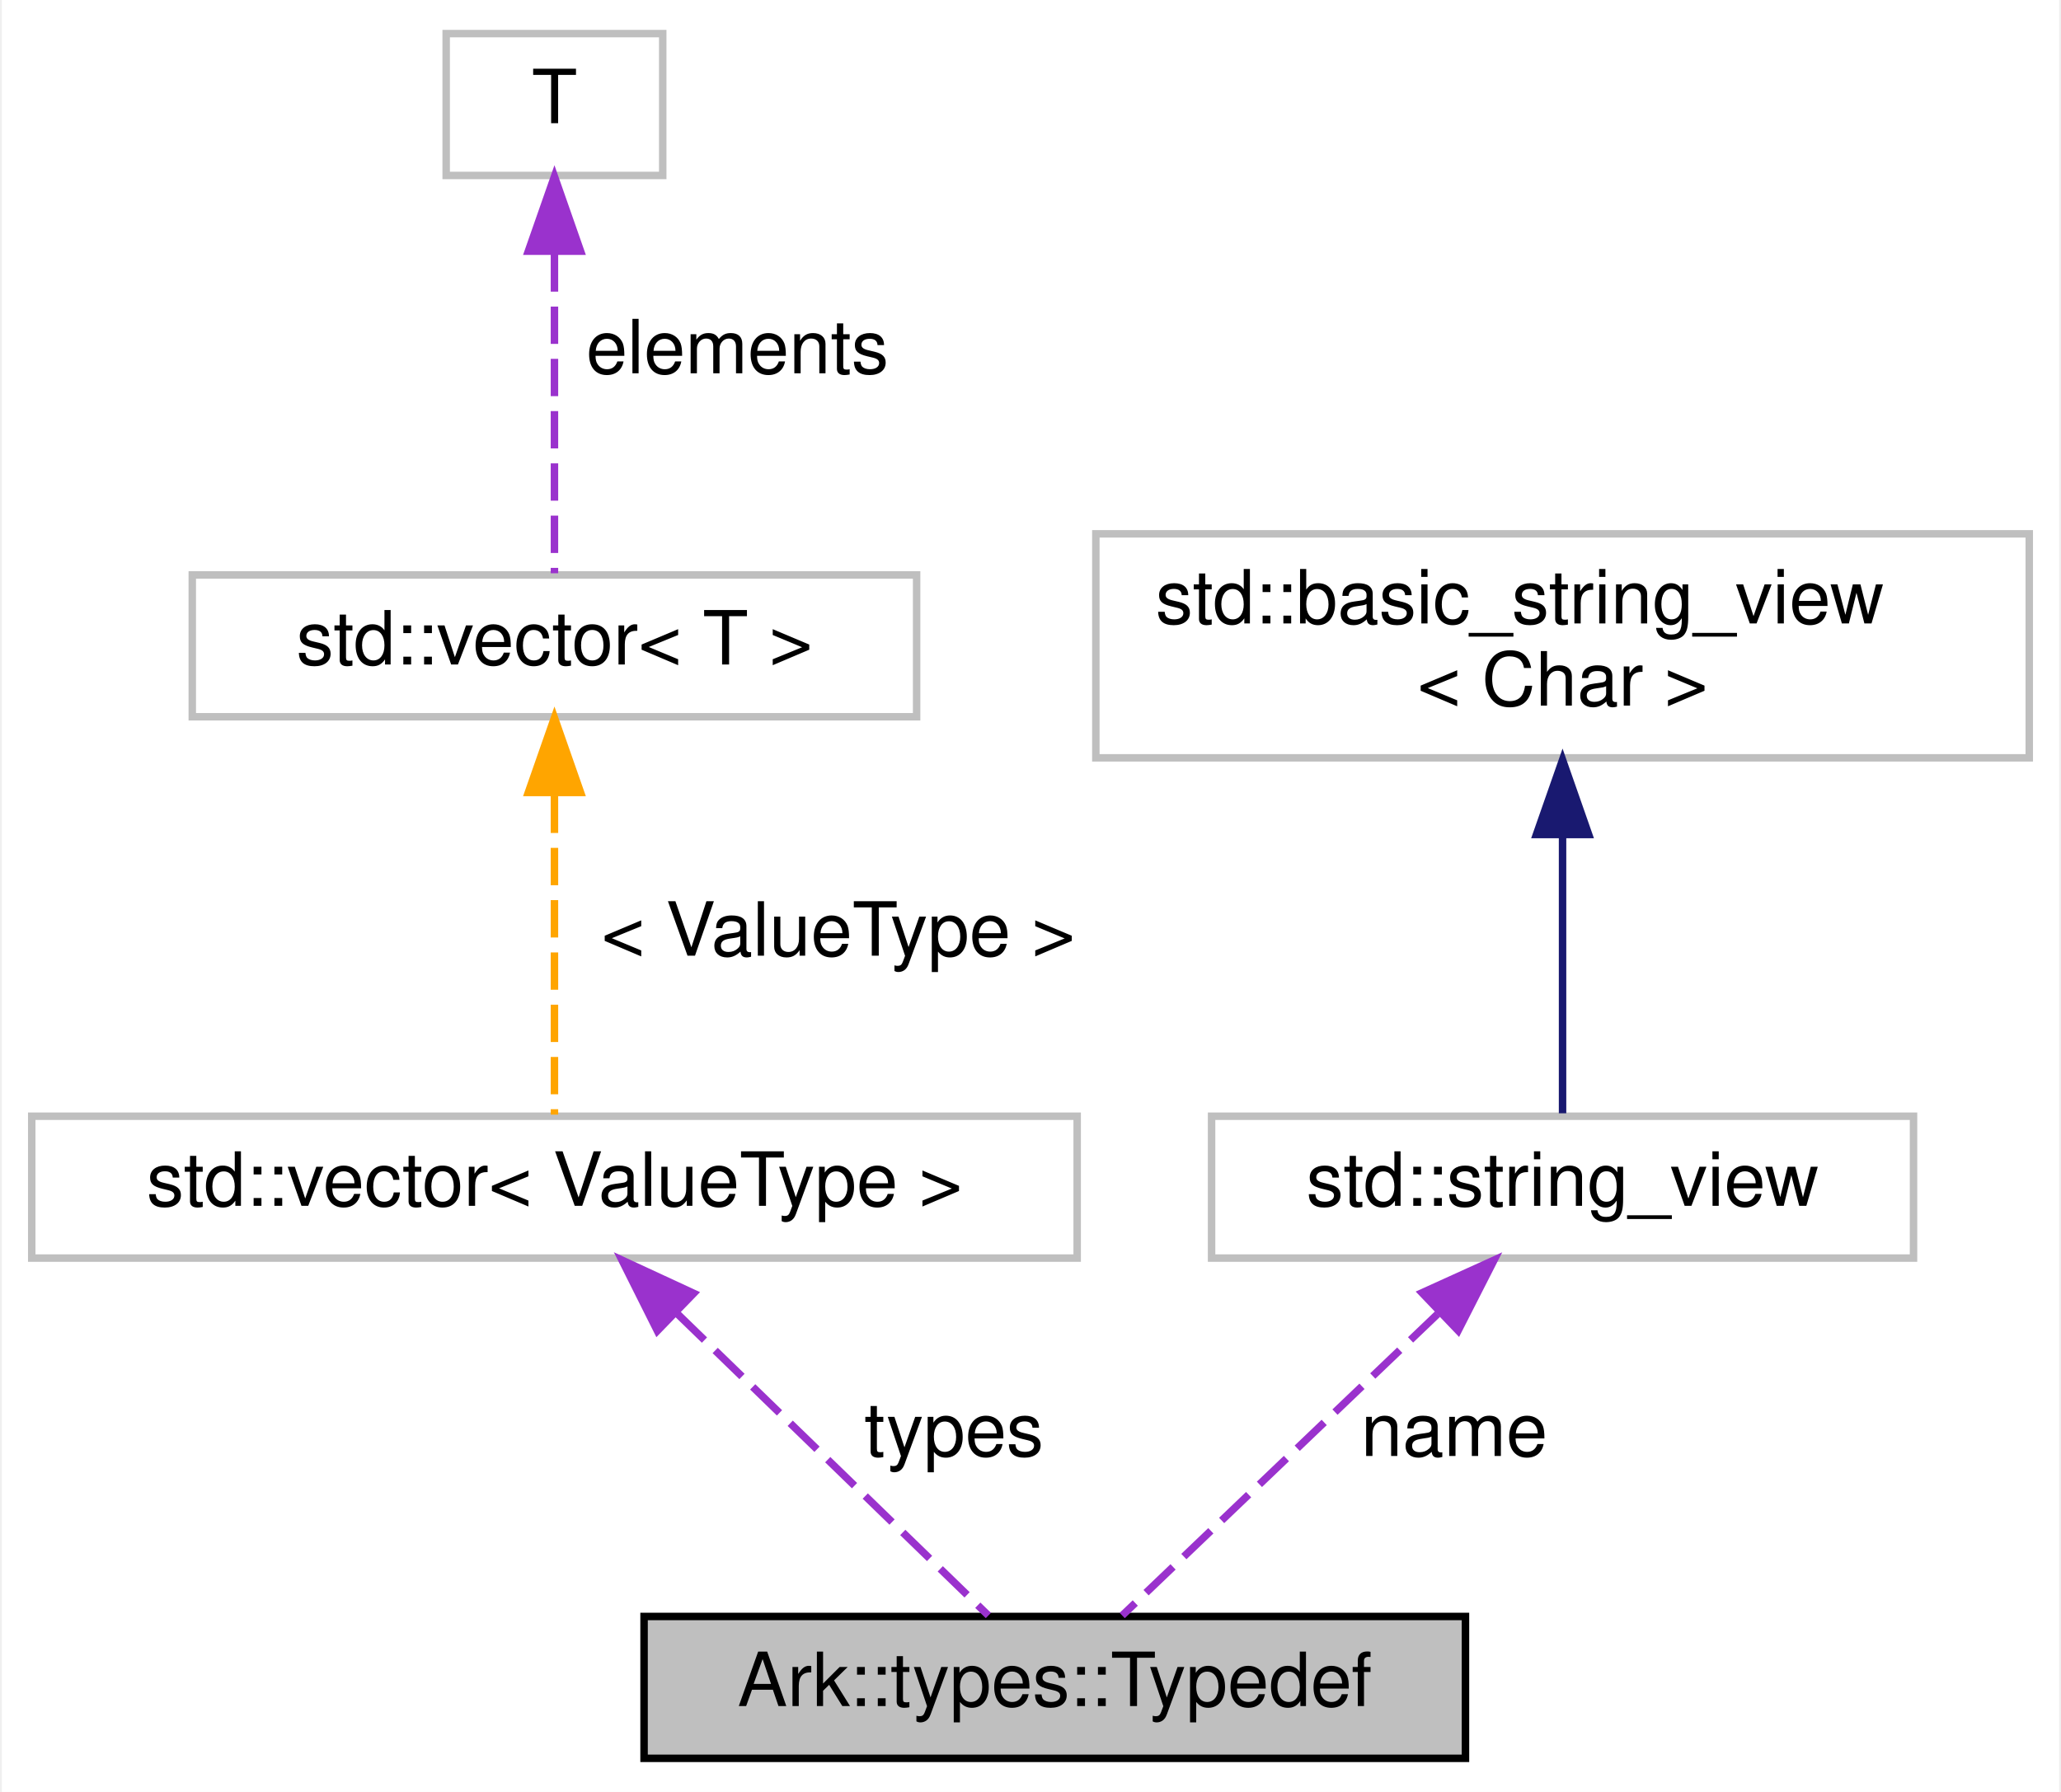
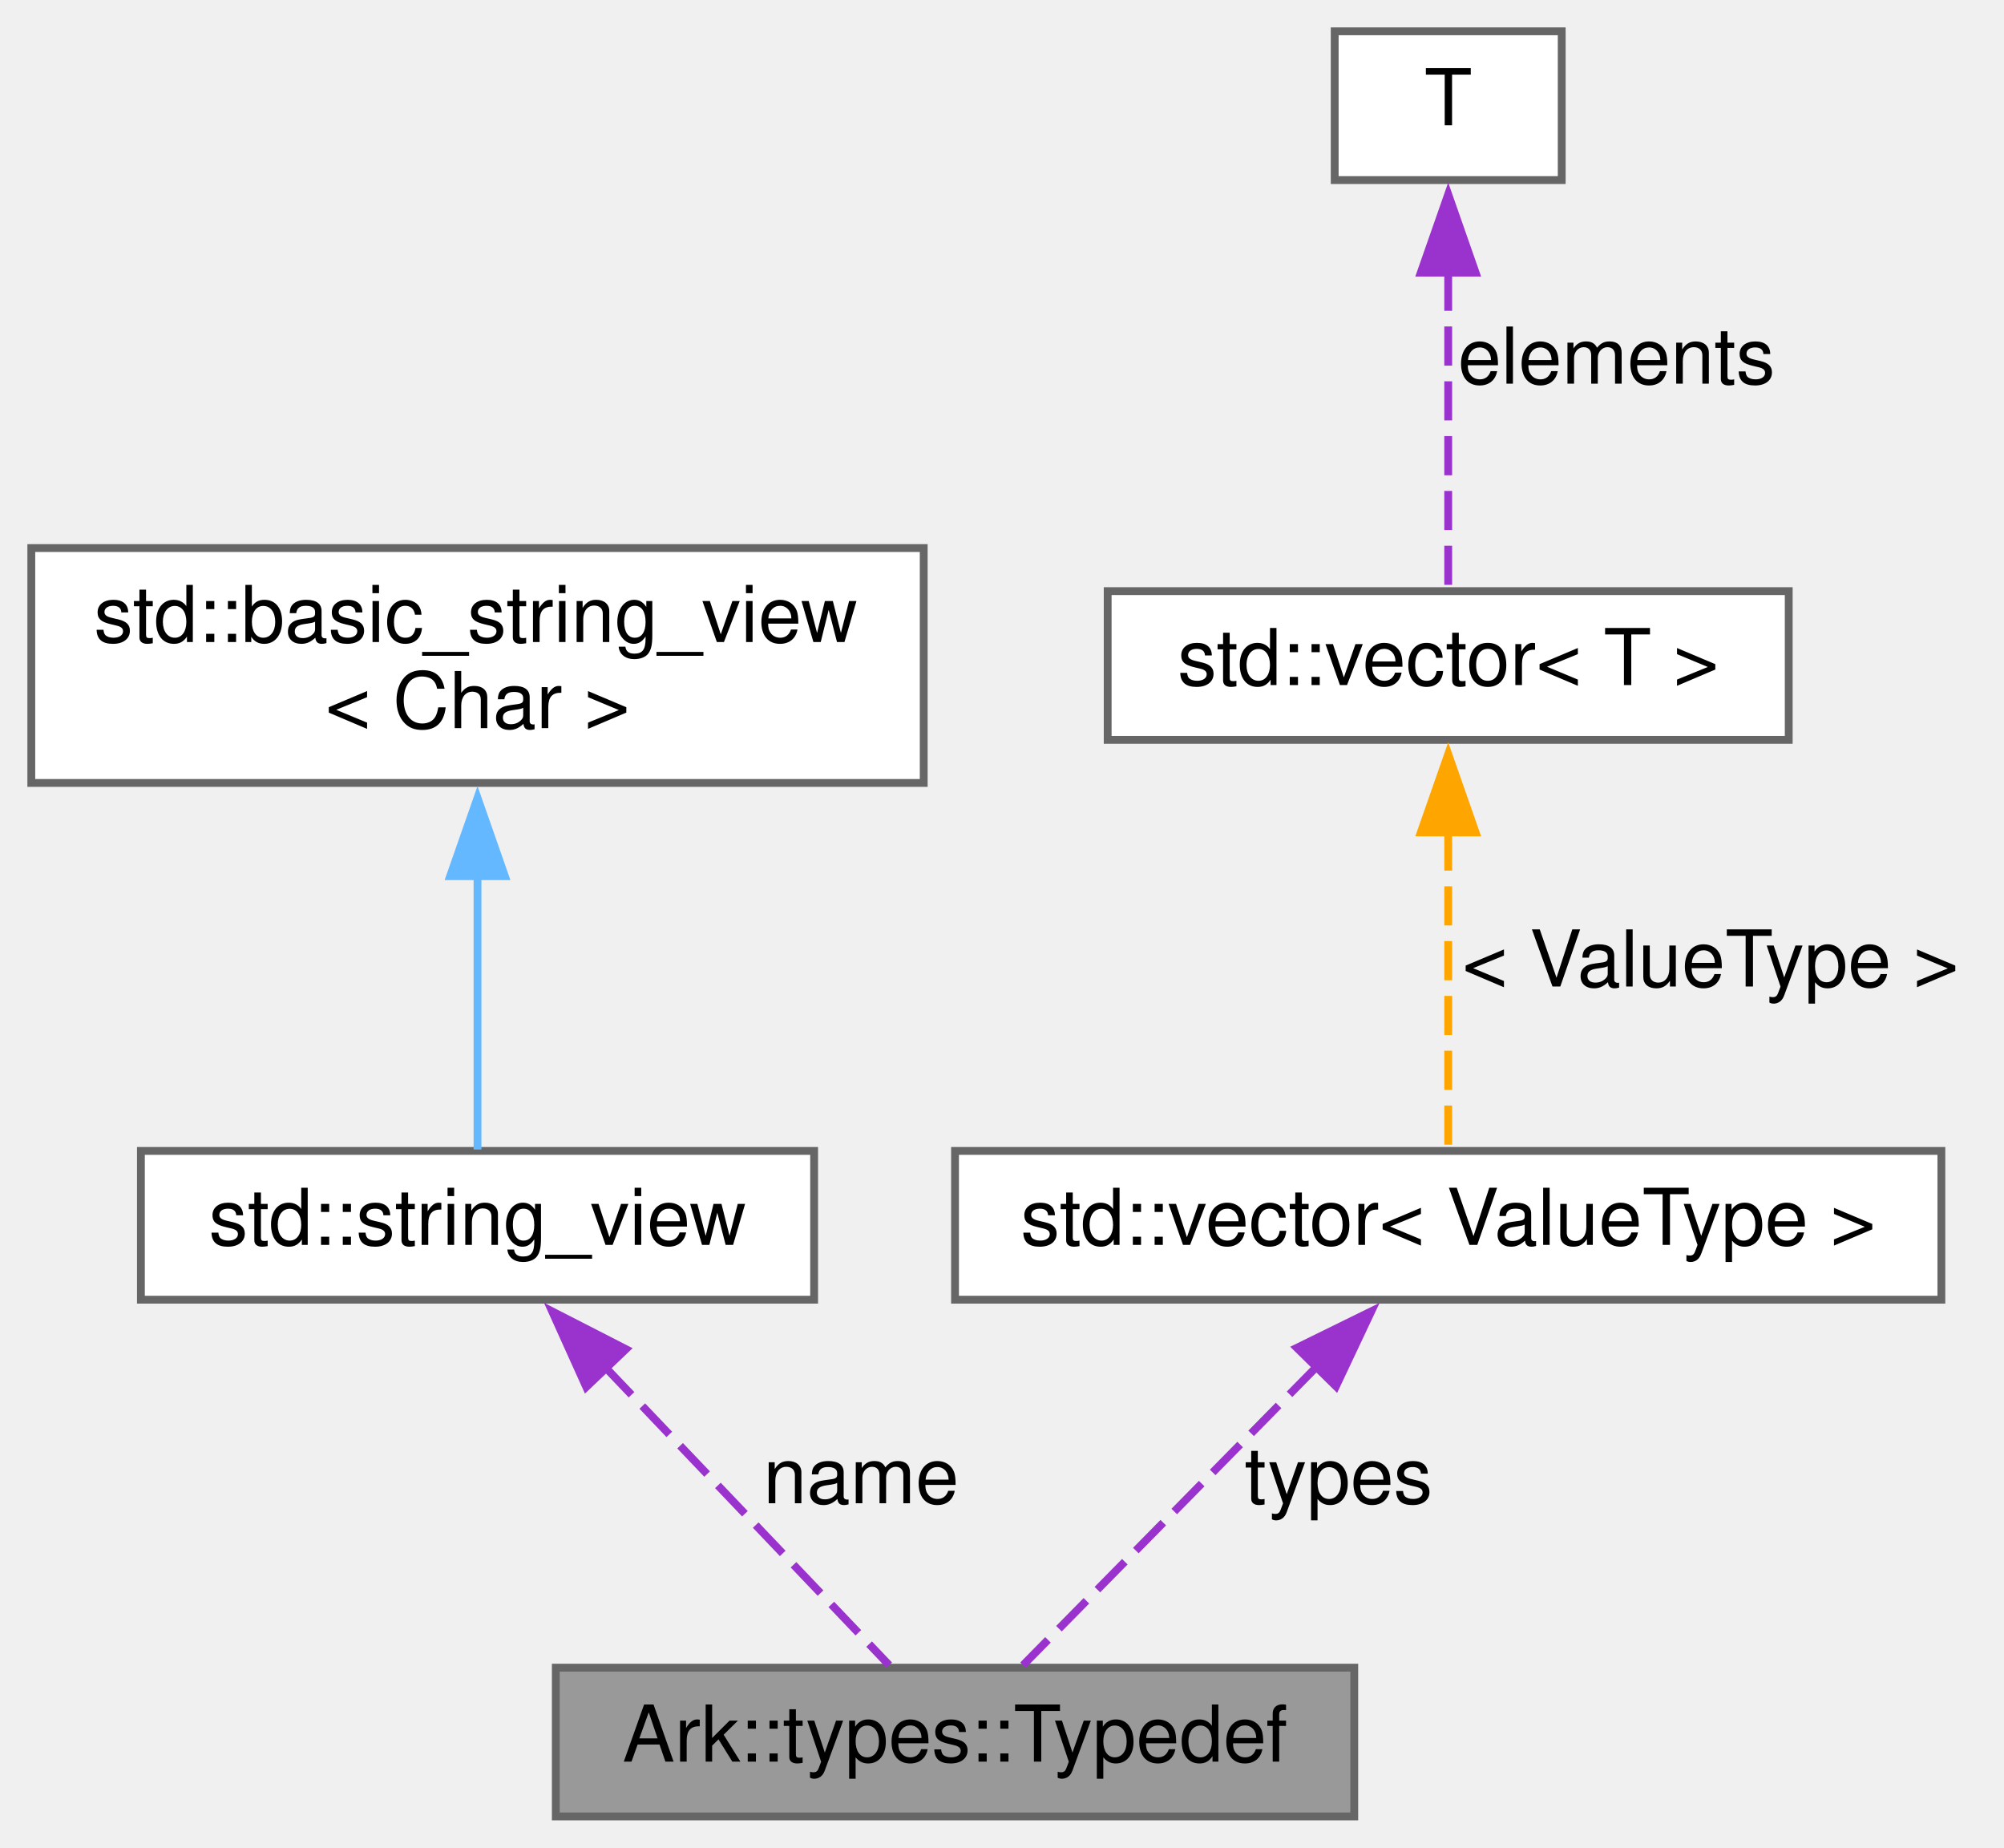
- <svg xmlns="http://www.w3.org/2000/svg" xmlns:xlink="http://www.w3.org/1999/xlink" width="276pt" height="240pt" viewBox="0.00 0.00 275.50 240.00">
-   <g id="graph0" class="graph" transform="scale(1 1) rotate(0) translate(4 236)">
-     <polygon fill="white" stroke="transparent" points="-4,4 -4,-236 271.5,-236 271.5,4 -4,4" />
+ <svg xmlns="http://www.w3.org/2000/svg" xmlns:xlink="http://www.w3.org/1999/xlink" width="256pt" height="236pt" viewBox="0.00 0.00 256.00 236.00">
+   <g id="graph0" class="graph" transform="scale(1 1) rotate(0) translate(4 232)">
    <g id="node1" class="node">
      <g id="a_node1">
        <a xlink:title="A type definition within a contract.">
-           <polygon fill="#bfbfbf" stroke="black" points="82,-0.5 82,-19.5 192,-19.5 192,-0.5 82,-0.5" />
-           <text text-anchor="middle" x="137" y="-7.5" font-family="Helvetica,sans-Serif" font-size="10.00">Ark::types::Typedef</text>
+           <polygon fill="#999999" stroke="#666666" points="169,-19 67,-19 67,0 169,0 169,-19" />
+           <text text-anchor="middle" x="118" y="-7" font-family="Helvetica,sans-Serif" font-size="10.00">Ark::types::Typedef</text>
        </a>
      </g>
    </g>
    <g id="node2" class="node">
      <g id="a_node2">
        <a xlink:title=" ">
-           <polygon fill="white" stroke="#bfbfbf" points="0,-67.5 0,-86.5 140,-86.5 140,-67.5 0,-67.5" />
-           <text text-anchor="middle" x="70" y="-74.5" font-family="Helvetica,sans-Serif" font-size="10.00">std::vector&lt; ValueType &gt;</text>
+           <polygon fill="white" stroke="#666666" points="100,-85 14,-85 14,-66 100,-66 100,-85" />
+           <text text-anchor="middle" x="57" y="-73" font-family="Helvetica,sans-Serif" font-size="10.00">std::string_view</text>
        </a>
      </g>
    </g>
    <g id="edge1" class="edge">
-       <path fill="none" stroke="#9a32cd" stroke-dasharray="5,2" d="M86.5,-60C99.64,-47.25 117.52,-29.89 128.11,-19.63" />
-       <polygon fill="#9a32cd" stroke="#9a32cd" points="83.78,-57.76 79.04,-67.23 88.65,-62.78 83.78,-57.76" />
-       <text text-anchor="middle" x="123.5" y="-41" font-family="Helvetica,sans-Serif" font-size="10.00"> types</text>
+       <path fill="none" stroke="#9a32cd" stroke-dasharray="5,2" d="M73.22,-57.48C84.92,-45.2 100.24,-29.13 109.59,-19.32" />
+       <polygon fill="#9a32cd" stroke="#9a32cd" points="70.89,-54.85 66.53,-64.51 75.96,-59.68 70.89,-54.85" />
+       <text text-anchor="middle" x="106" y="-40" font-family="Helvetica,sans-Serif" font-size="10.00"> name</text>
    </g>
    <g id="node3" class="node">
      <g id="a_node3">
        <a xlink:title=" ">
-           <polygon fill="white" stroke="#bfbfbf" points="21.5,-140 21.5,-159 118.5,-159 118.5,-140 21.5,-140" />
-           <text text-anchor="middle" x="70" y="-147" font-family="Helvetica,sans-Serif" font-size="10.00">std::vector&lt; T &gt;</text>
+           <polygon fill="white" stroke="#666666" points="114,-162 0,-162 0,-132 114,-132 114,-162" />
+           <text text-anchor="start" x="8" y="-150" font-family="Helvetica,sans-Serif" font-size="10.00">std::basic_string_view</text>
+           <text text-anchor="middle" x="57" y="-139" font-family="Helvetica,sans-Serif" font-size="10.00">&lt; Char &gt;</text>
        </a>
      </g>
    </g>
    <g id="edge2" class="edge">
-       <path fill="none" stroke="orange" stroke-dasharray="5,2" d="M70,-129.44C70,-115.53 70,-97.32 70,-86.72" />
-       <polygon fill="orange" stroke="orange" points="66.5,-129.86 70,-139.86 73.5,-129.86 66.5,-129.86" />
-       <text text-anchor="middle" x="108" y="-108" font-family="Helvetica,sans-Serif" font-size="10.00"> &lt; ValueType &gt;</text>
+       <path fill="none" stroke="#63b8ff" d="M57,-120.46C57,-108.07 57,-93.99 57,-85.18" />
+       <polygon fill="#63b8ff" stroke="#63b8ff" points="53.5,-120.09 57,-130.09 60.5,-120.09 53.5,-120.09" />
    </g>
    <g id="node4" class="node">
      <g id="a_node4">
        <a xlink:title=" ">
-           <polygon fill="white" stroke="#bfbfbf" points="55.5,-212.5 55.5,-231.5 84.5,-231.5 84.5,-212.5 55.5,-212.5" />
-           <text text-anchor="middle" x="70" y="-219.5" font-family="Helvetica,sans-Serif" font-size="10.00">T</text>
+           <polygon fill="white" stroke="#666666" points="244,-85 118,-85 118,-66 244,-66 244,-85" />
+           <text text-anchor="middle" x="181" y="-73" font-family="Helvetica,sans-Serif" font-size="10.00">std::vector&lt; ValueType &gt;</text>
        </a>
      </g>
    </g>
    <g id="edge3" class="edge">
-       <path fill="none" stroke="#9a32cd" stroke-dasharray="5,2" d="M70,-201.94C70,-188.03 70,-169.82 70,-159.22" />
-       <polygon fill="#9a32cd" stroke="#9a32cd" points="66.5,-202.36 70,-212.36 73.5,-202.36 66.5,-202.36" />
-       <text text-anchor="middle" x="94.5" y="-186" font-family="Helvetica,sans-Serif" font-size="10.00"> elements</text>
+       <path fill="none" stroke="#9a32cd" stroke-dasharray="5,2" d="M164.24,-57.48C152.16,-45.2 136.34,-29.13 126.69,-19.32" />
+       <polygon fill="#9a32cd" stroke="#9a32cd" points="161.67,-59.85 171.18,-64.52 166.66,-54.94 161.67,-59.85" />
+       <text text-anchor="middle" x="167" y="-40" font-family="Helvetica,sans-Serif" font-size="10.00"> types</text>
    </g>
    <g id="node5" class="node">
      <g id="a_node5">
        <a xlink:title=" ">
-           <polygon fill="white" stroke="#bfbfbf" points="158,-67.5 158,-86.5 252,-86.5 252,-67.5 158,-67.5" />
-           <text text-anchor="middle" x="205" y="-74.5" font-family="Helvetica,sans-Serif" font-size="10.00">std::string_view</text>
+           <polygon fill="white" stroke="#666666" points="224.5,-156.5 137.5,-156.5 137.5,-137.5 224.5,-137.5 224.5,-156.5" />
+           <text text-anchor="middle" x="181" y="-144.5" font-family="Helvetica,sans-Serif" font-size="10.00">std::vector&lt; T &gt;</text>
        </a>
      </g>
    </g>
    <g id="edge4" class="edge">
-       <path fill="none" stroke="#9a32cd" stroke-dasharray="5,2" d="M188.26,-60C174.92,-47.25 156.77,-29.89 146.03,-19.63" />
-       <polygon fill="#9a32cd" stroke="#9a32cd" points="186.18,-62.85 195.83,-67.23 191.02,-57.79 186.18,-62.85" />
-       <text text-anchor="middle" x="190.5" y="-41" font-family="Helvetica,sans-Serif" font-size="10.00"> name</text>
+       <path fill="none" stroke="orange" stroke-dasharray="5,2" d="M181,-125.8C181,-112.44 181,-95.59 181,-85.45" />
+       <polygon fill="orange" stroke="orange" points="177.5,-125.68 181,-135.68 184.5,-125.68 177.5,-125.68" />
+       <text text-anchor="middle" x="214.5" y="-106" font-family="Helvetica,sans-Serif" font-size="10.00"> &lt; ValueType &gt;</text>
    </g>
    <g id="node6" class="node">
      <g id="a_node6">
        <a xlink:title=" ">
-           <polygon fill="white" stroke="#bfbfbf" points="142.5,-134.5 142.5,-164.5 267.5,-164.5 267.5,-134.5 142.5,-134.5" />
-           <text text-anchor="start" x="150.5" y="-152.5" font-family="Helvetica,sans-Serif" font-size="10.00">std::basic_string_view</text>
-           <text text-anchor="middle" x="205" y="-141.5" font-family="Helvetica,sans-Serif" font-size="10.00">&lt; Char &gt;</text>
+           <polygon fill="white" stroke="#666666" points="195.5,-228 166.5,-228 166.5,-209 195.5,-209 195.5,-228" />
+           <text text-anchor="middle" x="181" y="-216" font-family="Helvetica,sans-Serif" font-size="10.00">T</text>
        </a>
      </g>
    </g>
    <g id="edge5" class="edge">
-       <path fill="none" stroke="midnightblue" d="M205,-124.09C205,-111.21 205,-96.2 205,-86.89" />
-       <polygon fill="midnightblue" stroke="midnightblue" points="201.5,-124.23 205,-134.23 208.5,-124.23 201.5,-124.23" />
+       <path fill="none" stroke="#9a32cd" stroke-dasharray="5,2" d="M181,-197.3C181,-183.94 181,-167.09 181,-156.95" />
+       <polygon fill="#9a32cd" stroke="#9a32cd" points="177.5,-197.18 181,-207.18 184.5,-197.18 177.5,-197.18" />
+       <text text-anchor="middle" x="202.5" y="-183" font-family="Helvetica,sans-Serif" font-size="10.00"> elements</text>
    </g>
  </g>
</svg>
